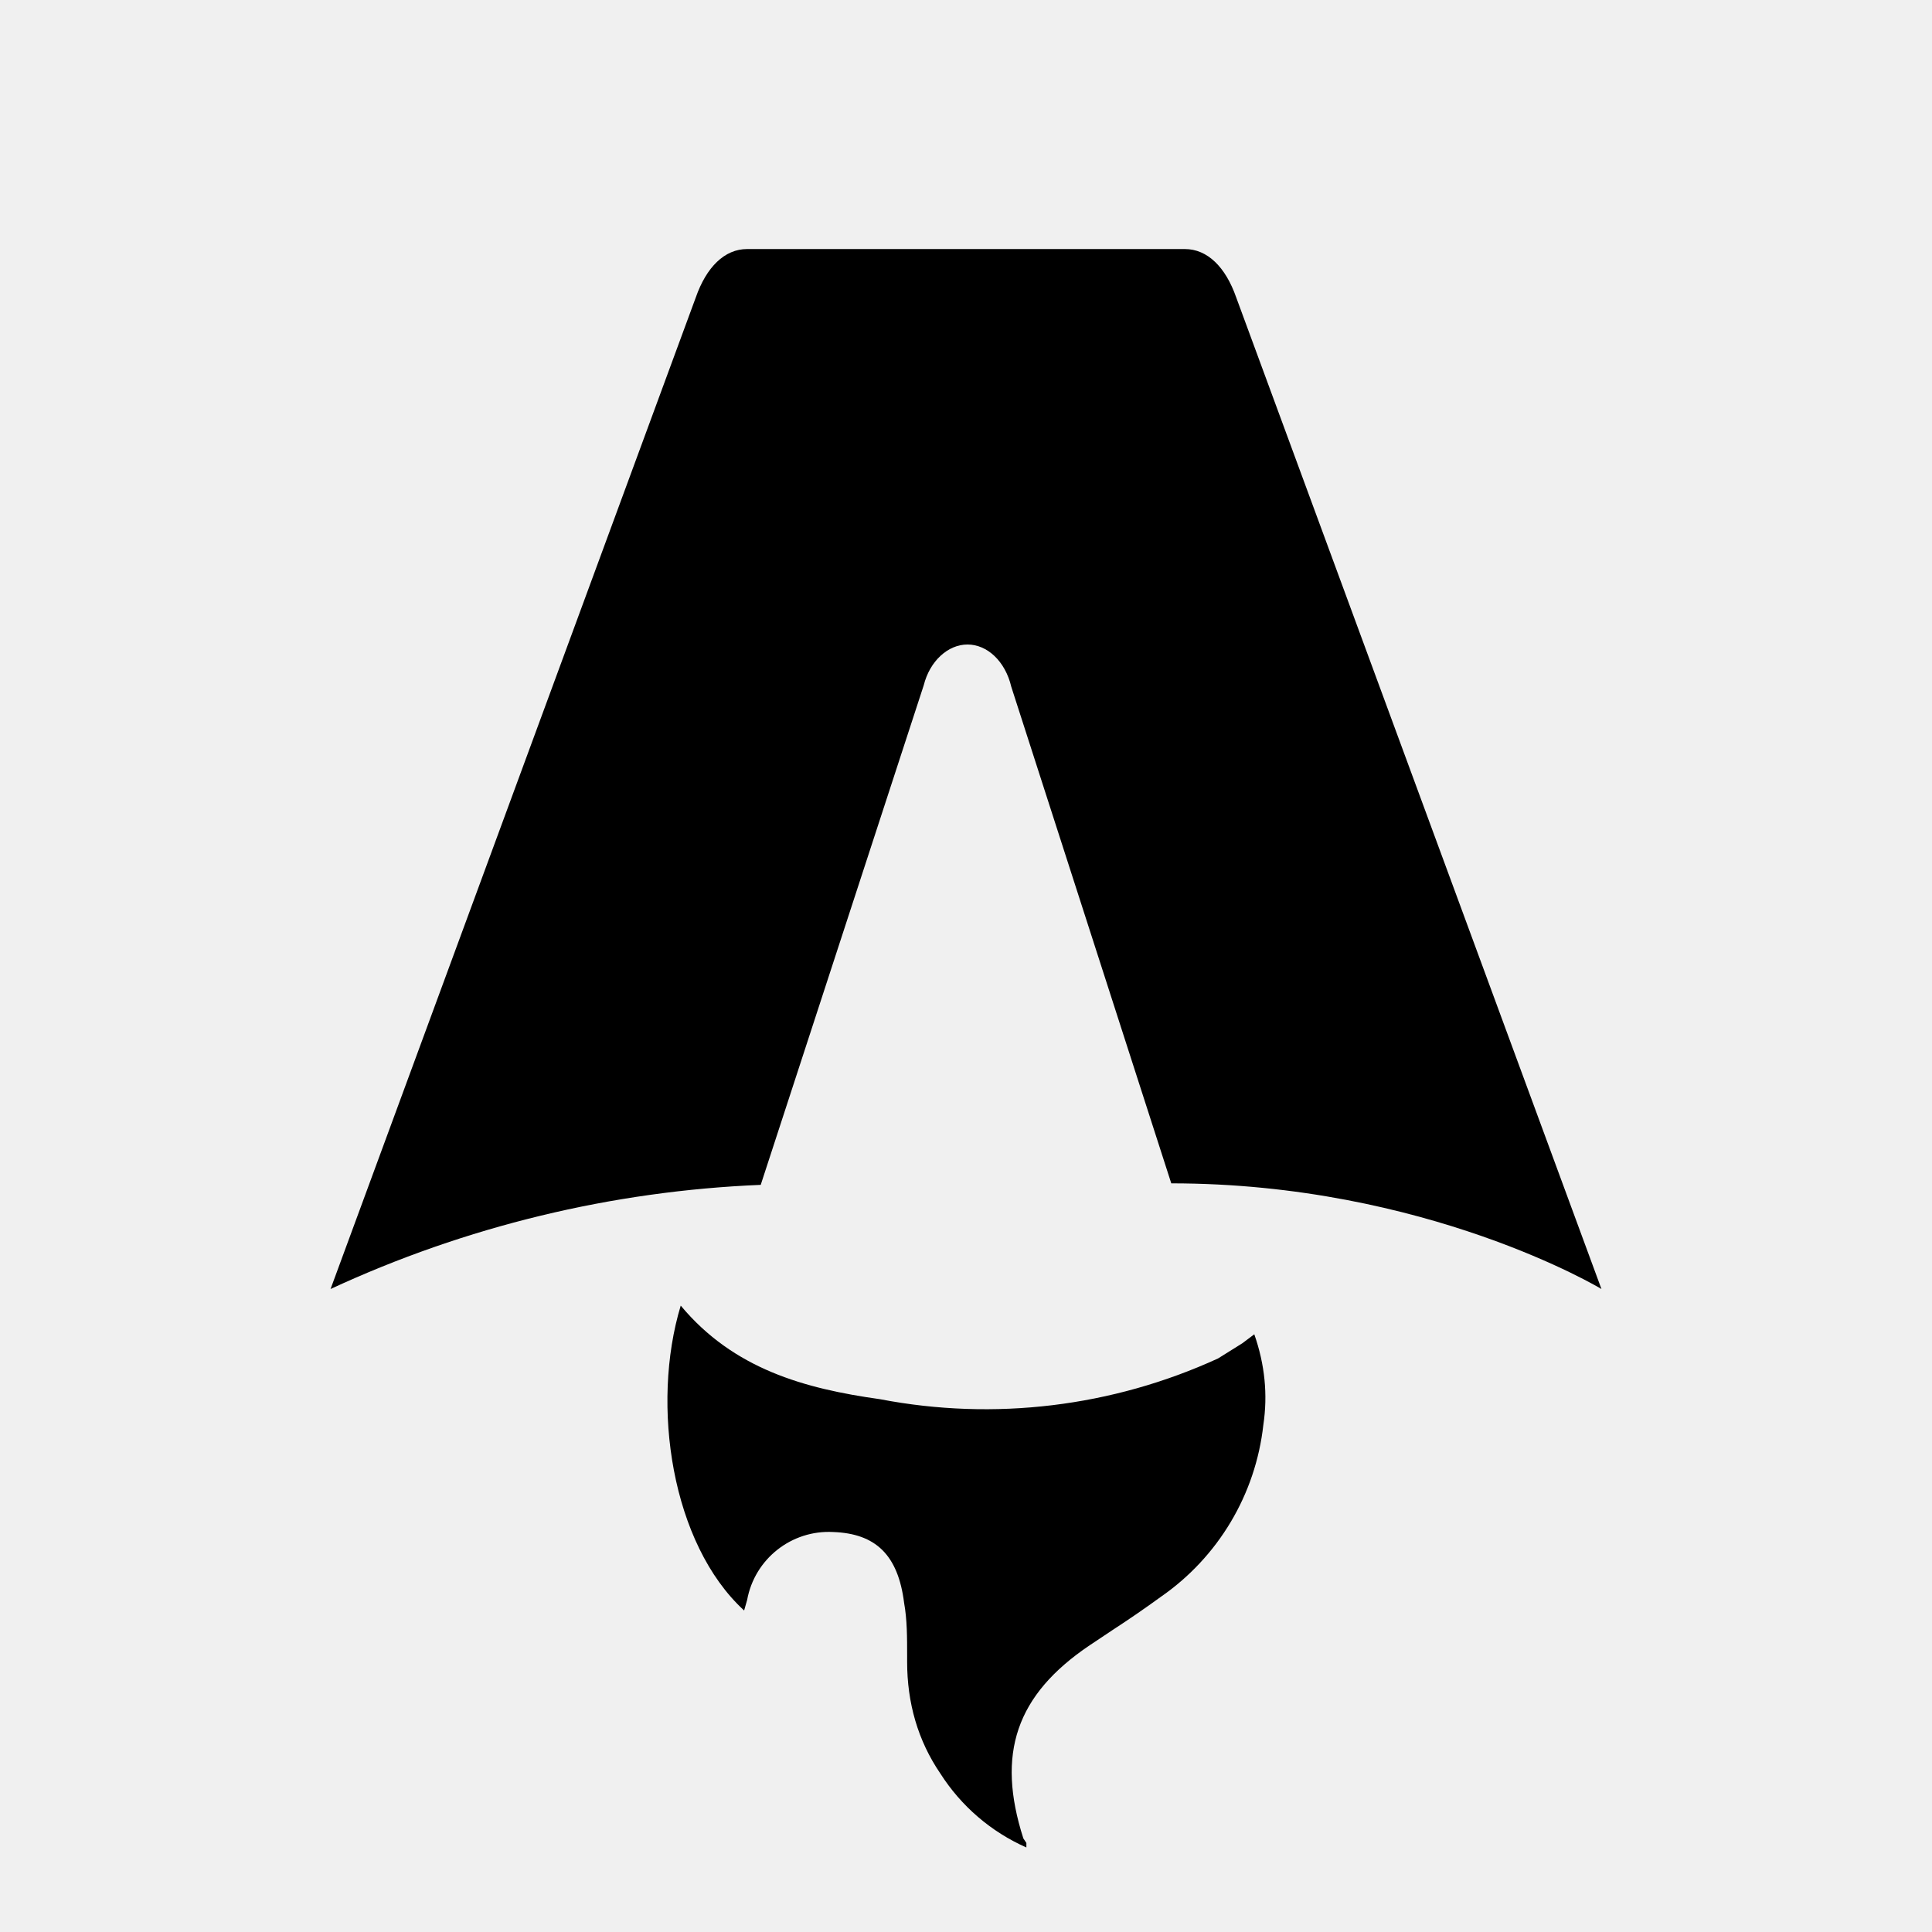
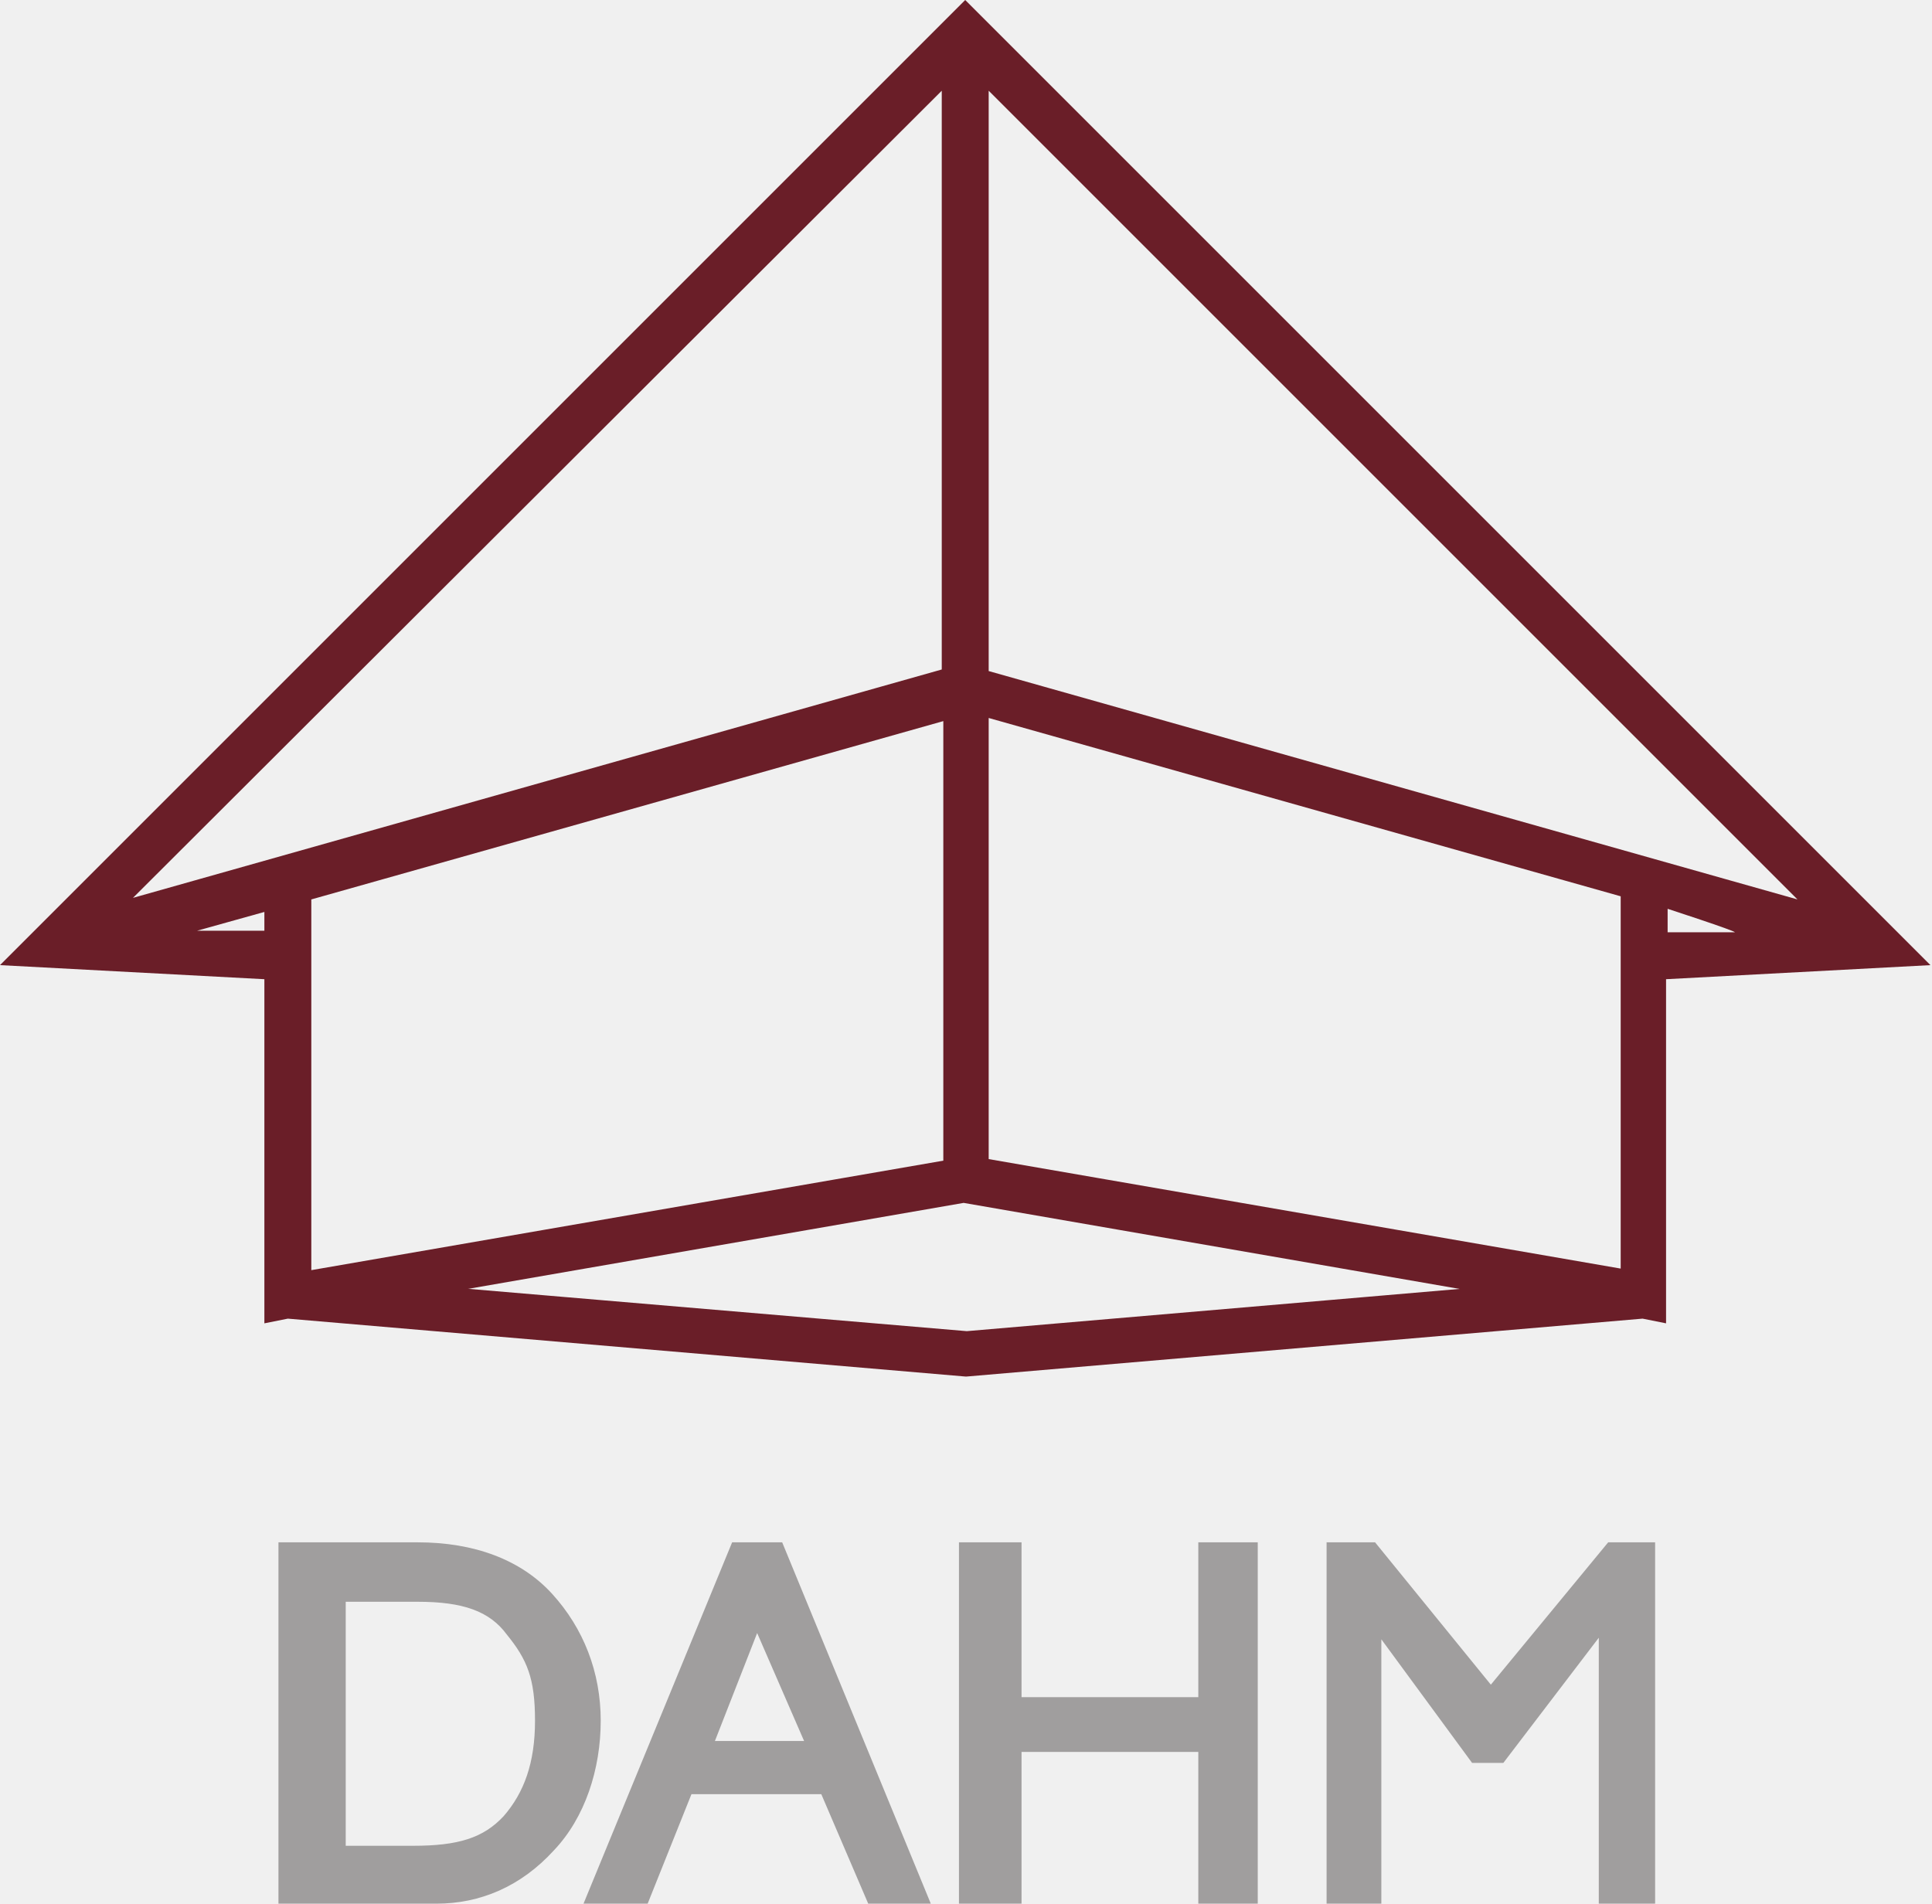
- <svg xmlns="http://www.w3.org/2000/svg" fill="none" viewBox="0 0 128 128">
-   <path d="M50.4 78.5a75.1 75.1 0 0 0-28.5 6.9l24.2-65.7c.7-2 1.9-3.2 3.4-3.2h29c1.5 0 2.7 1.2 3.4 3.2l24.2 65.7s-11.6-7-28.5-7L67 45.5c-.4-1.7-1.6-2.8-2.9-2.8-1.3 0-2.5 1.1-2.9 2.7L50.4 78.5Zm-1.1 28.2Zm-4.2-20.2c-2 6.6-.6 15.8 4.2 20.2a17.5 17.5 0 0 1 .2-.7 5.5 5.5 0 0 1 5.7-4.5c2.8.1 4.3 1.5 4.7 4.7.2 1.1.2 2.3.2 3.5v.4c0 2.7.7 5.2 2.2 7.4a13 13 0 0 0 5.7 4.9v-.3l-.2-.3c-1.8-5.6-.5-9.5 4.4-12.8l1.5-1a73 73 0 0 0 3.2-2.2 16 16 0 0 0 6.8-11.4c.3-2 .1-4-.6-6l-.8.6-1.6 1a37 37 0 0 1-22.4 2.7c-5-.7-9.7-2-13.2-6.2Z" />
-   <style>
-         path { fill: #000; }
-         @media (prefers-color-scheme: dark) {
-             path { fill: #FFF; }
-         }
+ <svg xmlns="http://www.w3.org/2000/svg" id="Layer_1" viewBox="0 0 123.5 121.7">
+   <defs>
+     <style>
+       .cls-1 {
+         fill: #a09e9e;
+       }
+ 
+       .cls-2 {
+         fill: #6a1e28;
+       }
    </style>
+   </defs>
+   <path class="cls-2" d="M61.7,88h0l-43.3-3.7-1.5.3v-22l-16.9-.9L61.7,0l61.7,61.7-16.9.9v22l-1.5-.3-43.2,3.7h-.1ZM30,82.4l31.8,2.7,31.5-2.7-31.7-5.5-31.7,5.5ZM105.1,82.8l-2.7.3,2.7-.3h0ZM18.4,82.8h0l43.3-7.5,19.4,3.3-19.4-3.3v-31.4l43.3,12.3h0l-43.3-12.3V2.1v41.9l-43.3,12.3v4.9l-14.9-.7,14.9.7v-4.9l43.3-12.3v31.4s-43.3,7.5-43.3,7.5ZM105.1,82.8v-21.7l14.9-.7h0l-11.2-3.1,11.2,3.1-14.9.7v21.7ZM63.2,74.1l40.4,7v-23.8l-40.4-11.4s0,28.1,0,28.1ZM19.9,57.4v23.8l40.4-7v-28.1l-40.4,11.4ZM3.4,60.4h0l9.6-2.7s-9.6,2.7-9.6,2.7ZM12.6,59.5h4.3c0,.1,0-1.2,0-1.2,0,0-4.3,1.2-4.3,1.2ZM106.6,58.1v1.5h4.3c0-.1-4.3-1.5-4.3-1.5ZM63.2,42.9l51.7,14.6L63.2,5.8v37.1ZM60.2,5.8L8.5,57.4l51.7-14.6s0-36.9,0-36.9Z" />
+   <path class="cls-1" d="M18.3,121.2v-22.1h8.4c3.4,0,6.3,1,8.2,3.1s3,4.8,3,7.8-.9,5.8-2.8,7.9-4.3,3.3-7.2,3.3h-9.6ZM21.3,118.5h5.1c2.7,0,4.6-.4,6.1-2.1s2.1-3.7,2.1-6.4-.6-4.2-1.9-5.8c-1.3-1.8-3.4-2.2-6.1-2.2h-5.1v16.6h-.1ZM58.8,121.2h-3l-3-7h-9l-2.8,7h-3l9.1-22.1h2.5l9.1,22.1ZM52.1,111.8l-3.7-8.7-3.4,8.7h7.2ZM79.9,121.2h-2.8v-9.7h-12.3v9.7h-3v-22.1h3v9.9h12.3v-9.9h2.8v22.1ZM105.2,121.2h-2.5v-17.9l-6.9,9h-1.5l-6.6-9v17.9h-2.5v-22.1h2.4l7.6,9.4,7.8-9.4h2.2v22.1ZM105.7,121.7h-3.5v-17l-6.1,8h-2l-5.8-7.9v16.9h-3.5v-23.1h3.1l7.4,9.1,7.5-9.1h3v23.1ZM103.1,120.7h1.5v-21.1h-1.5l-8,9.7-7.9-9.7h-1.7v21.1h1.5v-19l7.3,10h1l7.6-9.9v18.9ZM80.4,121.7h-3.8v-9.7h-11.3v9.7h-4v-23.1h4v9.9h11.3v-9.9h3.8v23.1ZM77.6,120.7h1.8v-21.1h-1.8v9.9h-13.3v-9.9h-2v21.1h2v-9.7h13.3v9.7ZM59.6,121.7h-4.1l-3-7h-8.3l-2.8,7h-4.1l9.5-23.1h3.2l9.5,23.1ZM56.2,120.7h1.9l-8.7-21.1h-1.9l-8.7,21.1h1.9l2.8-7h9.6l3,7ZM27.9,121.7h-10.1v-23.1h8.9c3.6,0,6.6,1.1,8.6,3.3,2,2.2,3.1,5,3.1,8.1s-1,6.2-3,8.3c-2.1,2.3-4.7,3.4-7.5,3.4ZM18.8,120.7h9.1c2.6,0,4.9-1.1,6.8-3.1,1.8-1.9,2.7-4.5,2.7-7.6s-1-5.4-2.9-7.4c-1.8-1.9-4.5-3-7.9-3h-7.9v21.1ZM26.4,119h-5.1v-.5h-.4v-17.1h5.6c2.3,0,4.9.3,6.5,2.4,1.5,1.8,2,3.5,2,6.1s-.7,5.1-2.2,6.8c-1.8,2-4.2,2.3-6.5,2.3ZM22,118h4.4c2.9,0,4.5-.5,5.8-1.9,1.3-1.5,2-3.4,2-6.1s-.5-3.9-1.8-5.5c-1.1-1.5-2.8-2.1-5.7-2.1h-4.6v15.6ZM52.9,112.3h-8.7l4.2-10.5,4.5,10.5ZM45.7,111.3h5.7l-3-6.9-2.7,6.9Z" />
</svg>
